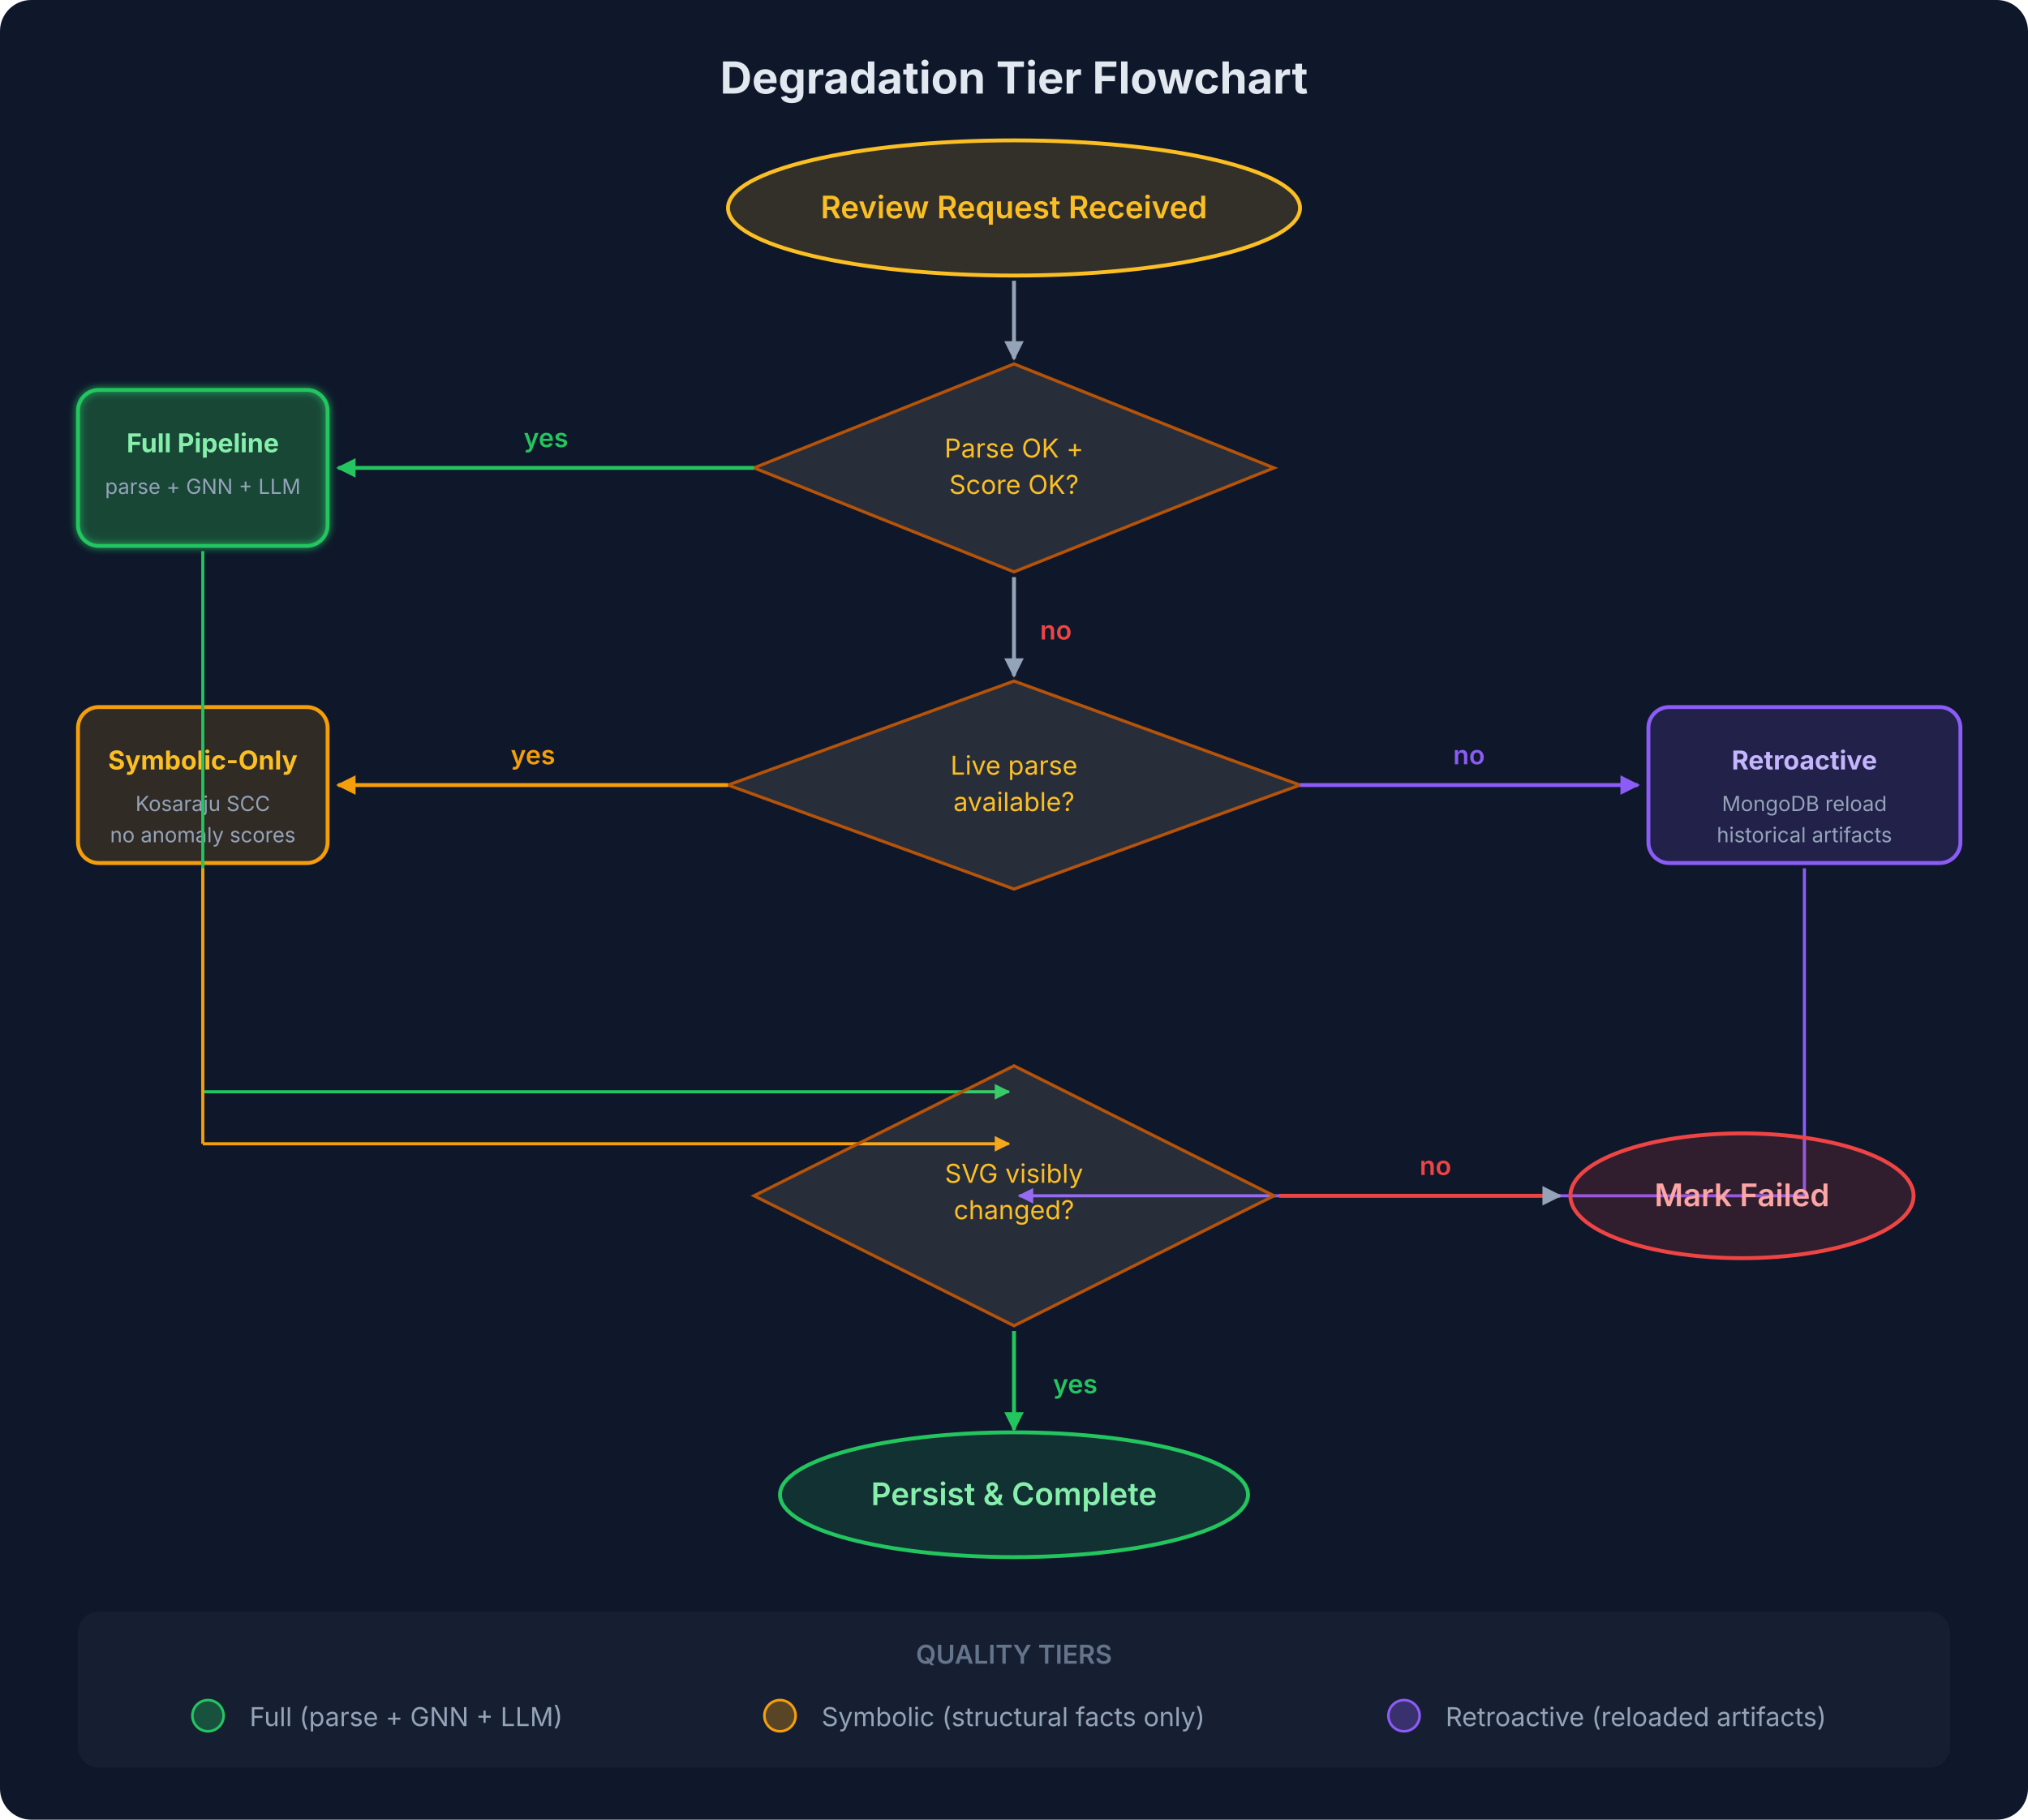
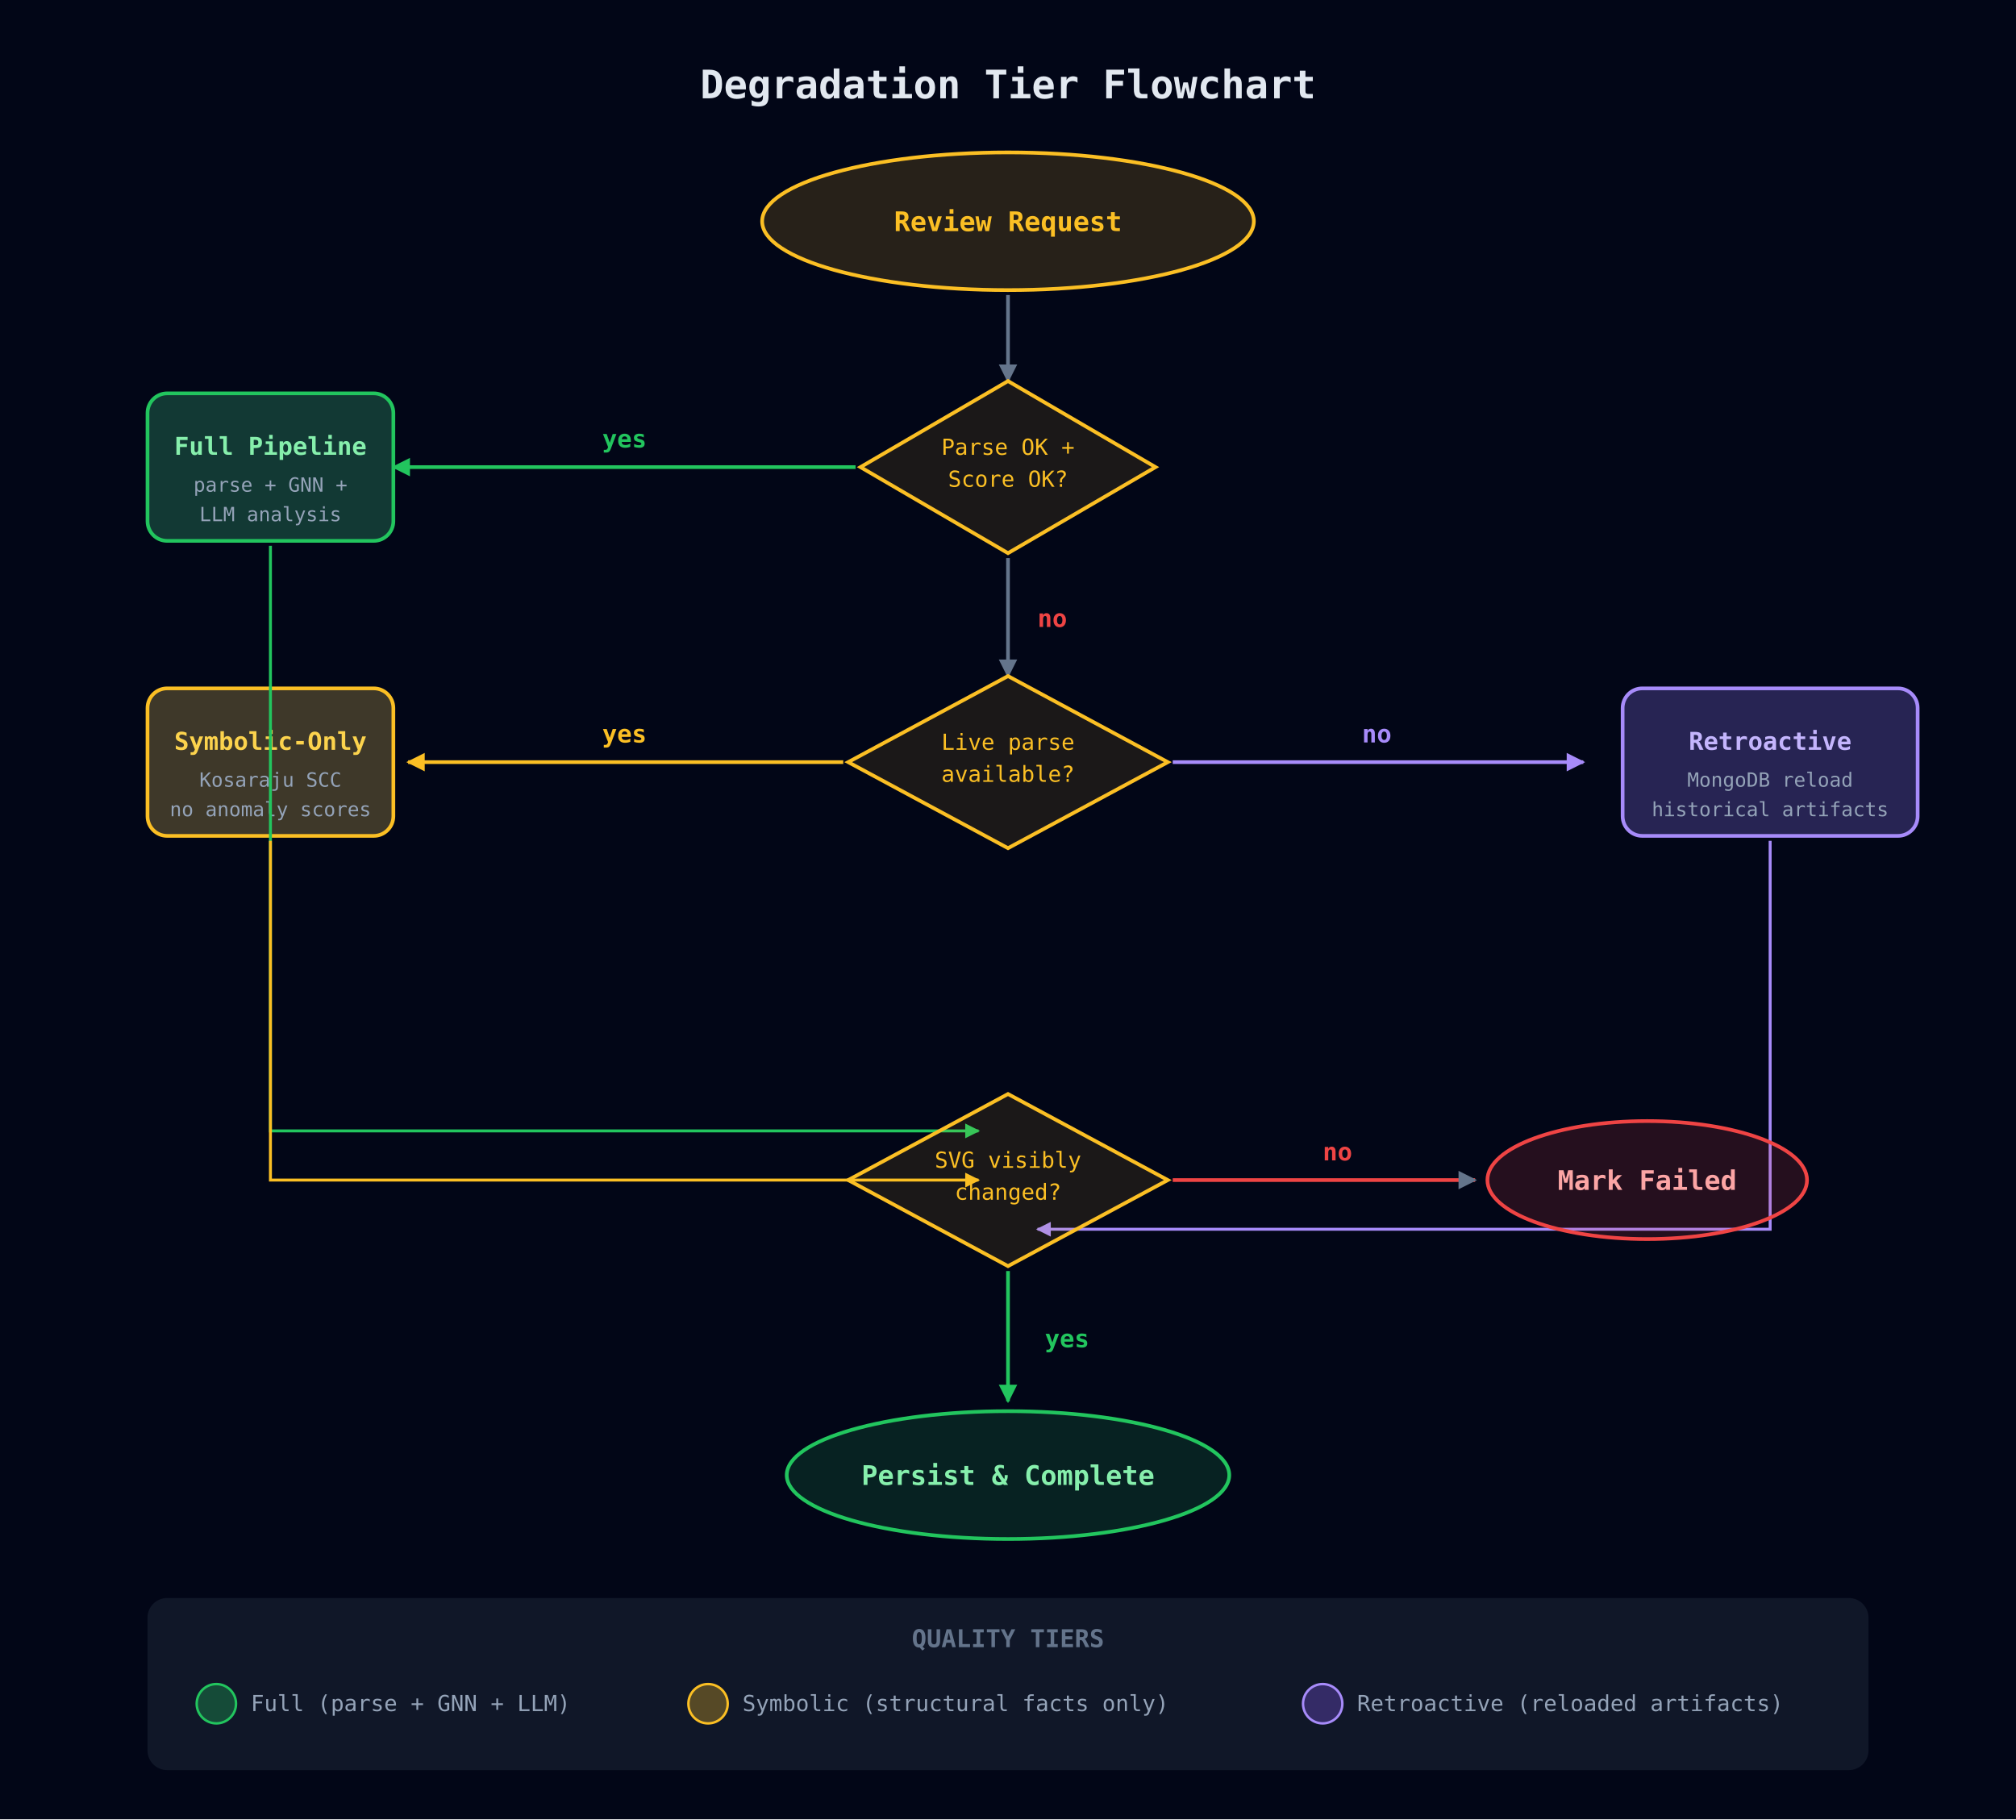
- <svg xmlns="http://www.w3.org/2000/svg" viewBox="0 0 780 700" font-family="'Inter',system-ui,sans-serif">
+ <svg xmlns="http://www.w3.org/2000/svg" viewBox="0 0 820 740" font-family="'JetBrains Mono', monospace">
  <defs>
-     <marker id="ar" viewBox="0 0 10 10" refX="9" refY="5" markerWidth="5" markerHeight="5" orient="auto">
-       <path d="M0 0L10 5L0 10z" fill="#94a3b8" />
+     <marker id="arrow" viewBox="0 0 10 10" refX="9" refY="5" markerWidth="5" markerHeight="5" orient="auto">
+       <path d="M0 0L10 5L0 10z" fill="#64748b" />
    </marker>
-     <marker id="ag" viewBox="0 0 10 10" refX="9" refY="5" markerWidth="5" markerHeight="5" orient="auto">
+     <marker id="arrow-green" viewBox="0 0 10 10" refX="9" refY="5" markerWidth="5" markerHeight="5" orient="auto">
      <path d="M0 0L10 5L0 10z" fill="#22c55e" />
    </marker>
-     <marker id="aa" viewBox="0 0 10 10" refX="9" refY="5" markerWidth="5" markerHeight="5" orient="auto">
-       <path d="M0 0L10 5L0 10z" fill="#f59e0b" />
+     <marker id="arrow-amber" viewBox="0 0 10 10" refX="9" refY="5" markerWidth="5" markerHeight="5" orient="auto">
+       <path d="M0 0L10 5L0 10z" fill="#fbbf24" />
    </marker>
-     <marker id="ap" viewBox="0 0 10 10" refX="9" refY="5" markerWidth="5" markerHeight="5" orient="auto">
-       <path d="M0 0L10 5L0 10z" fill="#8b5cf6" />
+     <marker id="arrow-purple" viewBox="0 0 10 10" refX="9" refY="5" markerWidth="5" markerHeight="5" orient="auto">
+       <path d="M0 0L10 5L0 10z" fill="#a78bfa" />
    </marker>
-     <filter id="gl">
-       <feGaussianBlur stdDeviation="1.5" result="b" />
-       <feMerge>
-         <feMergeNode in="b" />
-         <feMergeNode in="SourceGraphic" />
-       </feMerge>
-     </filter>
  </defs>
-   <rect width="780" height="700" fill="#0f172a" rx="12" />
-   <text x="390" y="36" text-anchor="middle" fill="#e2e8f0" font-size="17" font-weight="700">Degradation Tier Flowchart</text>
-   <ellipse cx="390" cy="80" rx="110" ry="26" fill="#fbbf24" fill-opacity=".15" stroke="#fbbf24" stroke-width="1.5" />
-   <text x="390" y="84" text-anchor="middle" fill="#fbbf24" font-size="12" font-weight="600">Review Request Received</text>
-   <line x1="390" y1="108" x2="390" y2="138" stroke="#94a3b8" stroke-width="1.5" marker-end="url(#ar)" />
-   <polygon points="390,140 490,180 390,220 290,180" fill="#fef3c7" fill-opacity=".1" stroke="#b45309" stroke-width="1.2" />
-   <text x="390" y="176" text-anchor="middle" fill="#fbbf24" font-size="10">Parse OK +</text>
-   <text x="390" y="190" text-anchor="middle" fill="#fbbf24" font-size="10">Score OK?</text>
-   <line x1="290" y1="180" x2="130" y2="180" stroke="#22c55e" stroke-width="1.5" marker-end="url(#ag)" />
-   <text x="210" y="172" text-anchor="middle" fill="#22c55e" font-size="10" font-weight="600">yes</text>
-   <rect x="30" y="150" width="96" height="60" rx="8" fill="#22c55e" fill-opacity=".15" stroke="#22c55e" stroke-width="1.5" filter="url(#gl)" />
-   <text x="78" y="174" text-anchor="middle" fill="#86efac" font-size="10" font-weight="700">Full Pipeline</text>
-   <text x="78" y="190" text-anchor="middle" fill="#94a3b8" font-size="8">parse + GNN + LLM</text>
-   <line x1="390" y1="222" x2="390" y2="260" stroke="#94a3b8" stroke-width="1.5" marker-end="url(#ar)" />
-   <text x="400" y="246" fill="#ef4444" font-size="10" font-weight="600">no</text>
-   <polygon points="390,262 500,302 390,342 280,302" fill="#fef3c7" fill-opacity=".1" stroke="#b45309" stroke-width="1.2" />
-   <text x="390" y="298" text-anchor="middle" fill="#fbbf24" font-size="10">Live parse</text>
-   <text x="390" y="312" text-anchor="middle" fill="#fbbf24" font-size="10">available?</text>
-   <line x1="280" y1="302" x2="130" y2="302" stroke="#f59e0b" stroke-width="1.5" marker-end="url(#aa)" />
-   <text x="205" y="294" text-anchor="middle" fill="#f59e0b" font-size="10" font-weight="600">yes</text>
-   <rect x="30" y="272" width="96" height="60" rx="8" fill="#f59e0b" fill-opacity=".15" stroke="#f59e0b" stroke-width="1.5" />
-   <text x="78" y="296" text-anchor="middle" fill="#fbbf24" font-size="10" font-weight="700">Symbolic-Only</text>
-   <text x="78" y="312" text-anchor="middle" fill="#94a3b8" font-size="8">Kosaraju SCC</text>
-   <text x="78" y="324" text-anchor="middle" fill="#94a3b8" font-size="8">no anomaly scores</text>
-   <line x1="500" y1="302" x2="630" y2="302" stroke="#8b5cf6" stroke-width="1.5" marker-end="url(#ap)" />
-   <text x="565" y="294" text-anchor="middle" fill="#8b5cf6" font-size="10" font-weight="600">no</text>
-   <rect x="634" y="272" width="120" height="60" rx="8" fill="#8b5cf6" fill-opacity=".15" stroke="#8b5cf6" stroke-width="1.5" />
-   <text x="694" y="296" text-anchor="middle" fill="#c4b5fd" font-size="10" font-weight="700">Retroactive</text>
-   <text x="694" y="312" text-anchor="middle" fill="#94a3b8" font-size="8">MongoDB reload</text>
-   <text x="694" y="324" text-anchor="middle" fill="#94a3b8" font-size="8">historical artifacts</text>
-   <line x1="78" y1="212" x2="78" y2="420" stroke="#22c55e" stroke-width="1.2" />
-   <line x1="78" y1="420" x2="388" y2="420" stroke="#22c55e" stroke-width="1.2" marker-end="url(#ag)" />
-   <line x1="78" y1="334" x2="78" y2="440" stroke="#f59e0b" stroke-width="1.2" />
-   <line x1="78" y1="440" x2="388" y2="440" stroke="#f59e0b" stroke-width="1.2" marker-end="url(#aa)" />
-   <line x1="694" y1="334" x2="694" y2="460" stroke="#8b5cf6" stroke-width="1.2" />
-   <line x1="694" y1="460" x2="392" y2="460" stroke="#8b5cf6" stroke-width="1.2" marker-end="url(#ap)" />
-   <polygon points="390,410 490,460 390,510 290,460" fill="#fef3c7" fill-opacity=".1" stroke="#b45309" stroke-width="1.2" />
-   <text x="390" y="455" text-anchor="middle" fill="#fbbf24" font-size="10">SVG visibly</text>
-   <text x="390" y="469" text-anchor="middle" fill="#fbbf24" font-size="10">changed?</text>
-   <line x1="390" y1="512" x2="390" y2="550" stroke="#22c55e" stroke-width="1.5" marker-end="url(#ag)" />
-   <text x="405" y="536" fill="#22c55e" font-size="10" font-weight="600">yes</text>
-   <ellipse cx="390" cy="575" rx="90" ry="24" fill="#22c55e" fill-opacity=".15" stroke="#22c55e" stroke-width="1.5" />
-   <text x="390" y="579" text-anchor="middle" fill="#86efac" font-size="12" font-weight="600">Persist &amp; Complete</text>
-   <line x1="492" y1="460" x2="600" y2="460" stroke="#ef4444" stroke-width="1.5" marker-end="url(#ar)" />
-   <text x="546" y="452" fill="#ef4444" font-size="10" font-weight="600">no</text>
-   <ellipse cx="670" cy="460" rx="66" ry="24" fill="#ef4444" fill-opacity=".15" stroke="#ef4444" stroke-width="1.5" />
-   <text x="670" y="464" text-anchor="middle" fill="#fca5a5" font-size="12" font-weight="600">Mark Failed</text>
-   <rect x="30" y="620" width="720" height="60" rx="8" fill="#1e293b" fill-opacity=".5" />
-   <text x="390" y="640" text-anchor="middle" fill="#64748b" font-size="10" font-weight="600">QUALITY TIERS</text>
-   <circle cx="80" cy="660" r="6" fill="#22c55e" fill-opacity=".3" stroke="#22c55e" stroke-width="1" />
-   <text x="96" y="664" fill="#94a3b8" font-size="10">Full (parse + GNN + LLM)</text>
-   <circle cx="300" cy="660" r="6" fill="#f59e0b" fill-opacity=".3" stroke="#f59e0b" stroke-width="1" />
-   <text x="316" y="664" fill="#94a3b8" font-size="10">Symbolic (structural facts only)</text>
-   <circle cx="540" cy="660" r="6" fill="#8b5cf6" fill-opacity=".3" stroke="#8b5cf6" stroke-width="1" />
-   <text x="556" y="664" fill="#94a3b8" font-size="10">Retroactive (reloaded artifacts)</text>
+   <rect width="820" height="740" fill="#020617" />
+   <text x="410" y="40" text-anchor="middle" fill="#e2e8f0" font-size="16" font-weight="600">Degradation Tier Flowchart</text>
+   <ellipse cx="410" cy="90" rx="100" ry="28" fill="rgba(251, 191, 36, 0.15)" stroke="#fbbf24" stroke-width="1.5" />
+   <text x="410" y="94" text-anchor="middle" fill="#fbbf24" font-size="11" font-weight="600">Review Request</text>
+   <line x1="410" y1="120" x2="410" y2="155" stroke="#64748b" stroke-width="1.5" marker-end="url(#arrow)" />
+   <g transform="translate(410, 190)">
+     <polygon points="0,-35 60,0 0,35 -60,0" fill="rgba(251, 191, 36, 0.1)" stroke="#fbbf24" stroke-width="1.5" />
+     <text x="0" y="-5" text-anchor="middle" fill="#fbbf24" font-size="9">Parse OK +</text>
+     <text x="0" y="8" text-anchor="middle" fill="#fbbf24" font-size="9">Score OK?</text>
+   </g>
+   <line x1="348" y1="190" x2="160" y2="190" stroke="#22c55e" stroke-width="1.5" marker-end="url(#arrow-green)" />
+   <text x="254" y="182" text-anchor="middle" fill="#22c55e" font-size="10" font-weight="600">yes</text>
+   <g transform="translate(60, 160)">
+     <rect width="100" height="60" rx="8" fill="#0f172a" />
+     <rect width="100" height="60" rx="8" fill="rgba(34, 197, 94, 0.2)" stroke="#22c55e" stroke-width="1.5" />
+     <text x="50" y="25" text-anchor="middle" fill="#86efac" font-size="10" font-weight="600">Full Pipeline</text>
+     <text x="50" y="40" text-anchor="middle" fill="#94a3b8" font-size="8">parse + GNN +</text>
+     <text x="50" y="52" text-anchor="middle" fill="#94a3b8" font-size="8">LLM analysis</text>
+   </g>
+   <line x1="410" y1="227" x2="410" y2="275" stroke="#64748b" stroke-width="1.5" marker-end="url(#arrow)" />
+   <text x="422" y="255" fill="#ef4444" font-size="10" font-weight="600">no</text>
+   <g transform="translate(410, 310)">
+     <polygon points="0,-35 65,0 0,35 -65,0" fill="rgba(251, 191, 36, 0.1)" stroke="#fbbf24" stroke-width="1.5" />
+     <text x="0" y="-5" text-anchor="middle" fill="#fbbf24" font-size="9">Live parse</text>
+     <text x="0" y="8" text-anchor="middle" fill="#fbbf24" font-size="9">available?</text>
+   </g>
+   <line x1="343" y1="310" x2="166" y2="310" stroke="#fbbf24" stroke-width="1.5" marker-end="url(#arrow-amber)" />
+   <text x="254" y="302" text-anchor="middle" fill="#fbbf24" font-size="10" font-weight="600">yes</text>
+   <g transform="translate(60, 280)">
+     <rect width="100" height="60" rx="8" fill="#0f172a" />
+     <rect width="100" height="60" rx="8" fill="rgba(251, 191, 36, 0.2)" stroke="#fbbf24" stroke-width="1.5" />
+     <text x="50" y="25" text-anchor="middle" fill="#fcd34d" font-size="10" font-weight="600">Symbolic-Only</text>
+     <text x="50" y="40" text-anchor="middle" fill="#94a3b8" font-size="8">Kosaraju SCC</text>
+     <text x="50" y="52" text-anchor="middle" fill="#94a3b8" font-size="8">no anomaly scores</text>
+   </g>
+   <line x1="477" y1="310" x2="644" y2="310" stroke="#a78bfa" stroke-width="1.5" marker-end="url(#arrow-purple)" />
+   <text x="560" y="302" text-anchor="middle" fill="#a78bfa" font-size="10" font-weight="600">no</text>
+   <g transform="translate(660, 280)">
+     <rect width="120" height="60" rx="8" fill="#0f172a" />
+     <rect width="120" height="60" rx="8" fill="rgba(139, 92, 246, 0.2)" stroke="#a78bfa" stroke-width="1.5" />
+     <text x="60" y="25" text-anchor="middle" fill="#c4b5fd" font-size="10" font-weight="600">Retroactive</text>
+     <text x="60" y="40" text-anchor="middle" fill="#94a3b8" font-size="8">MongoDB reload</text>
+     <text x="60" y="52" text-anchor="middle" fill="#94a3b8" font-size="8">historical artifacts</text>
+   </g>
+   <path d="M110 222 L110 460 L398 460" stroke="#22c55e" stroke-width="1.2" fill="none" marker-end="url(#arrow-green)" />
+   <path d="M110 342 L110 480 L398 480" stroke="#fbbf24" stroke-width="1.2" fill="none" marker-end="url(#arrow-amber)" />
+   <path d="M720 342 L720 500 L422 500" stroke="#a78bfa" stroke-width="1.2" fill="none" marker-end="url(#arrow-purple)" />
+   <g transform="translate(410, 480)">
+     <polygon points="0,-35 65,0 0,35 -65,0" fill="rgba(251, 191, 36, 0.1)" stroke="#fbbf24" stroke-width="1.5" />
+     <text x="0" y="-5" text-anchor="middle" fill="#fbbf24" font-size="9">SVG visibly</text>
+     <text x="0" y="8" text-anchor="middle" fill="#fbbf24" font-size="9">changed?</text>
+   </g>
+   <line x1="410" y1="517" x2="410" y2="570" stroke="#22c55e" stroke-width="1.5" marker-end="url(#arrow-green)" />
+   <text x="425" y="548" fill="#22c55e" font-size="10" font-weight="600">yes</text>
+   <ellipse cx="410" cy="600" rx="90" ry="26" fill="rgba(34, 197, 94, 0.15)" stroke="#22c55e" stroke-width="1.5" />
+   <text x="410" y="604" text-anchor="middle" fill="#86efac" font-size="11" font-weight="600">Persist &amp; Complete</text>
+   <line x1="477" y1="480" x2="600" y2="480" stroke="#ef4444" stroke-width="1.5" marker-end="url(#arrow)" />
+   <text x="538" y="472" fill="#ef4444" font-size="10" font-weight="600">no</text>
+   <ellipse cx="670" cy="480" rx="65" ry="24" fill="rgba(239, 68, 68, 0.15)" stroke="#ef4444" stroke-width="1.5" />
+   <text x="670" y="484" text-anchor="middle" fill="#fca5a5" font-size="11" font-weight="600">Mark Failed</text>
+   <g transform="translate(60, 650)">
+     <rect width="700" height="70" rx="8" fill="rgba(30, 41, 59, 0.5)" />
+     <text x="350" y="20" text-anchor="middle" fill="#64748b" font-size="10" font-weight="600">QUALITY TIERS</text>
+     <g transform="translate(20, 35)">
+       <circle cx="8" cy="8" r="8" fill="rgba(34, 197, 94, 0.3)" stroke="#22c55e" stroke-width="1" />
+       <text x="22" y="11" fill="#94a3b8" font-size="9">Full (parse + GNN + LLM)</text>
+     </g>
+     <g transform="translate(220, 35)">
+       <circle cx="8" cy="8" r="8" fill="rgba(251, 191, 36, 0.3)" stroke="#fbbf24" stroke-width="1" />
+       <text x="22" y="11" fill="#94a3b8" font-size="9">Symbolic (structural facts only)</text>
+     </g>
+     <g transform="translate(470, 35)">
+       <circle cx="8" cy="8" r="8" fill="rgba(139, 92, 246, 0.3)" stroke="#a78bfa" stroke-width="1" />
+       <text x="22" y="11" fill="#94a3b8" font-size="9">Retroactive (reloaded artifacts)</text>
+     </g>
+   </g>
</svg>
